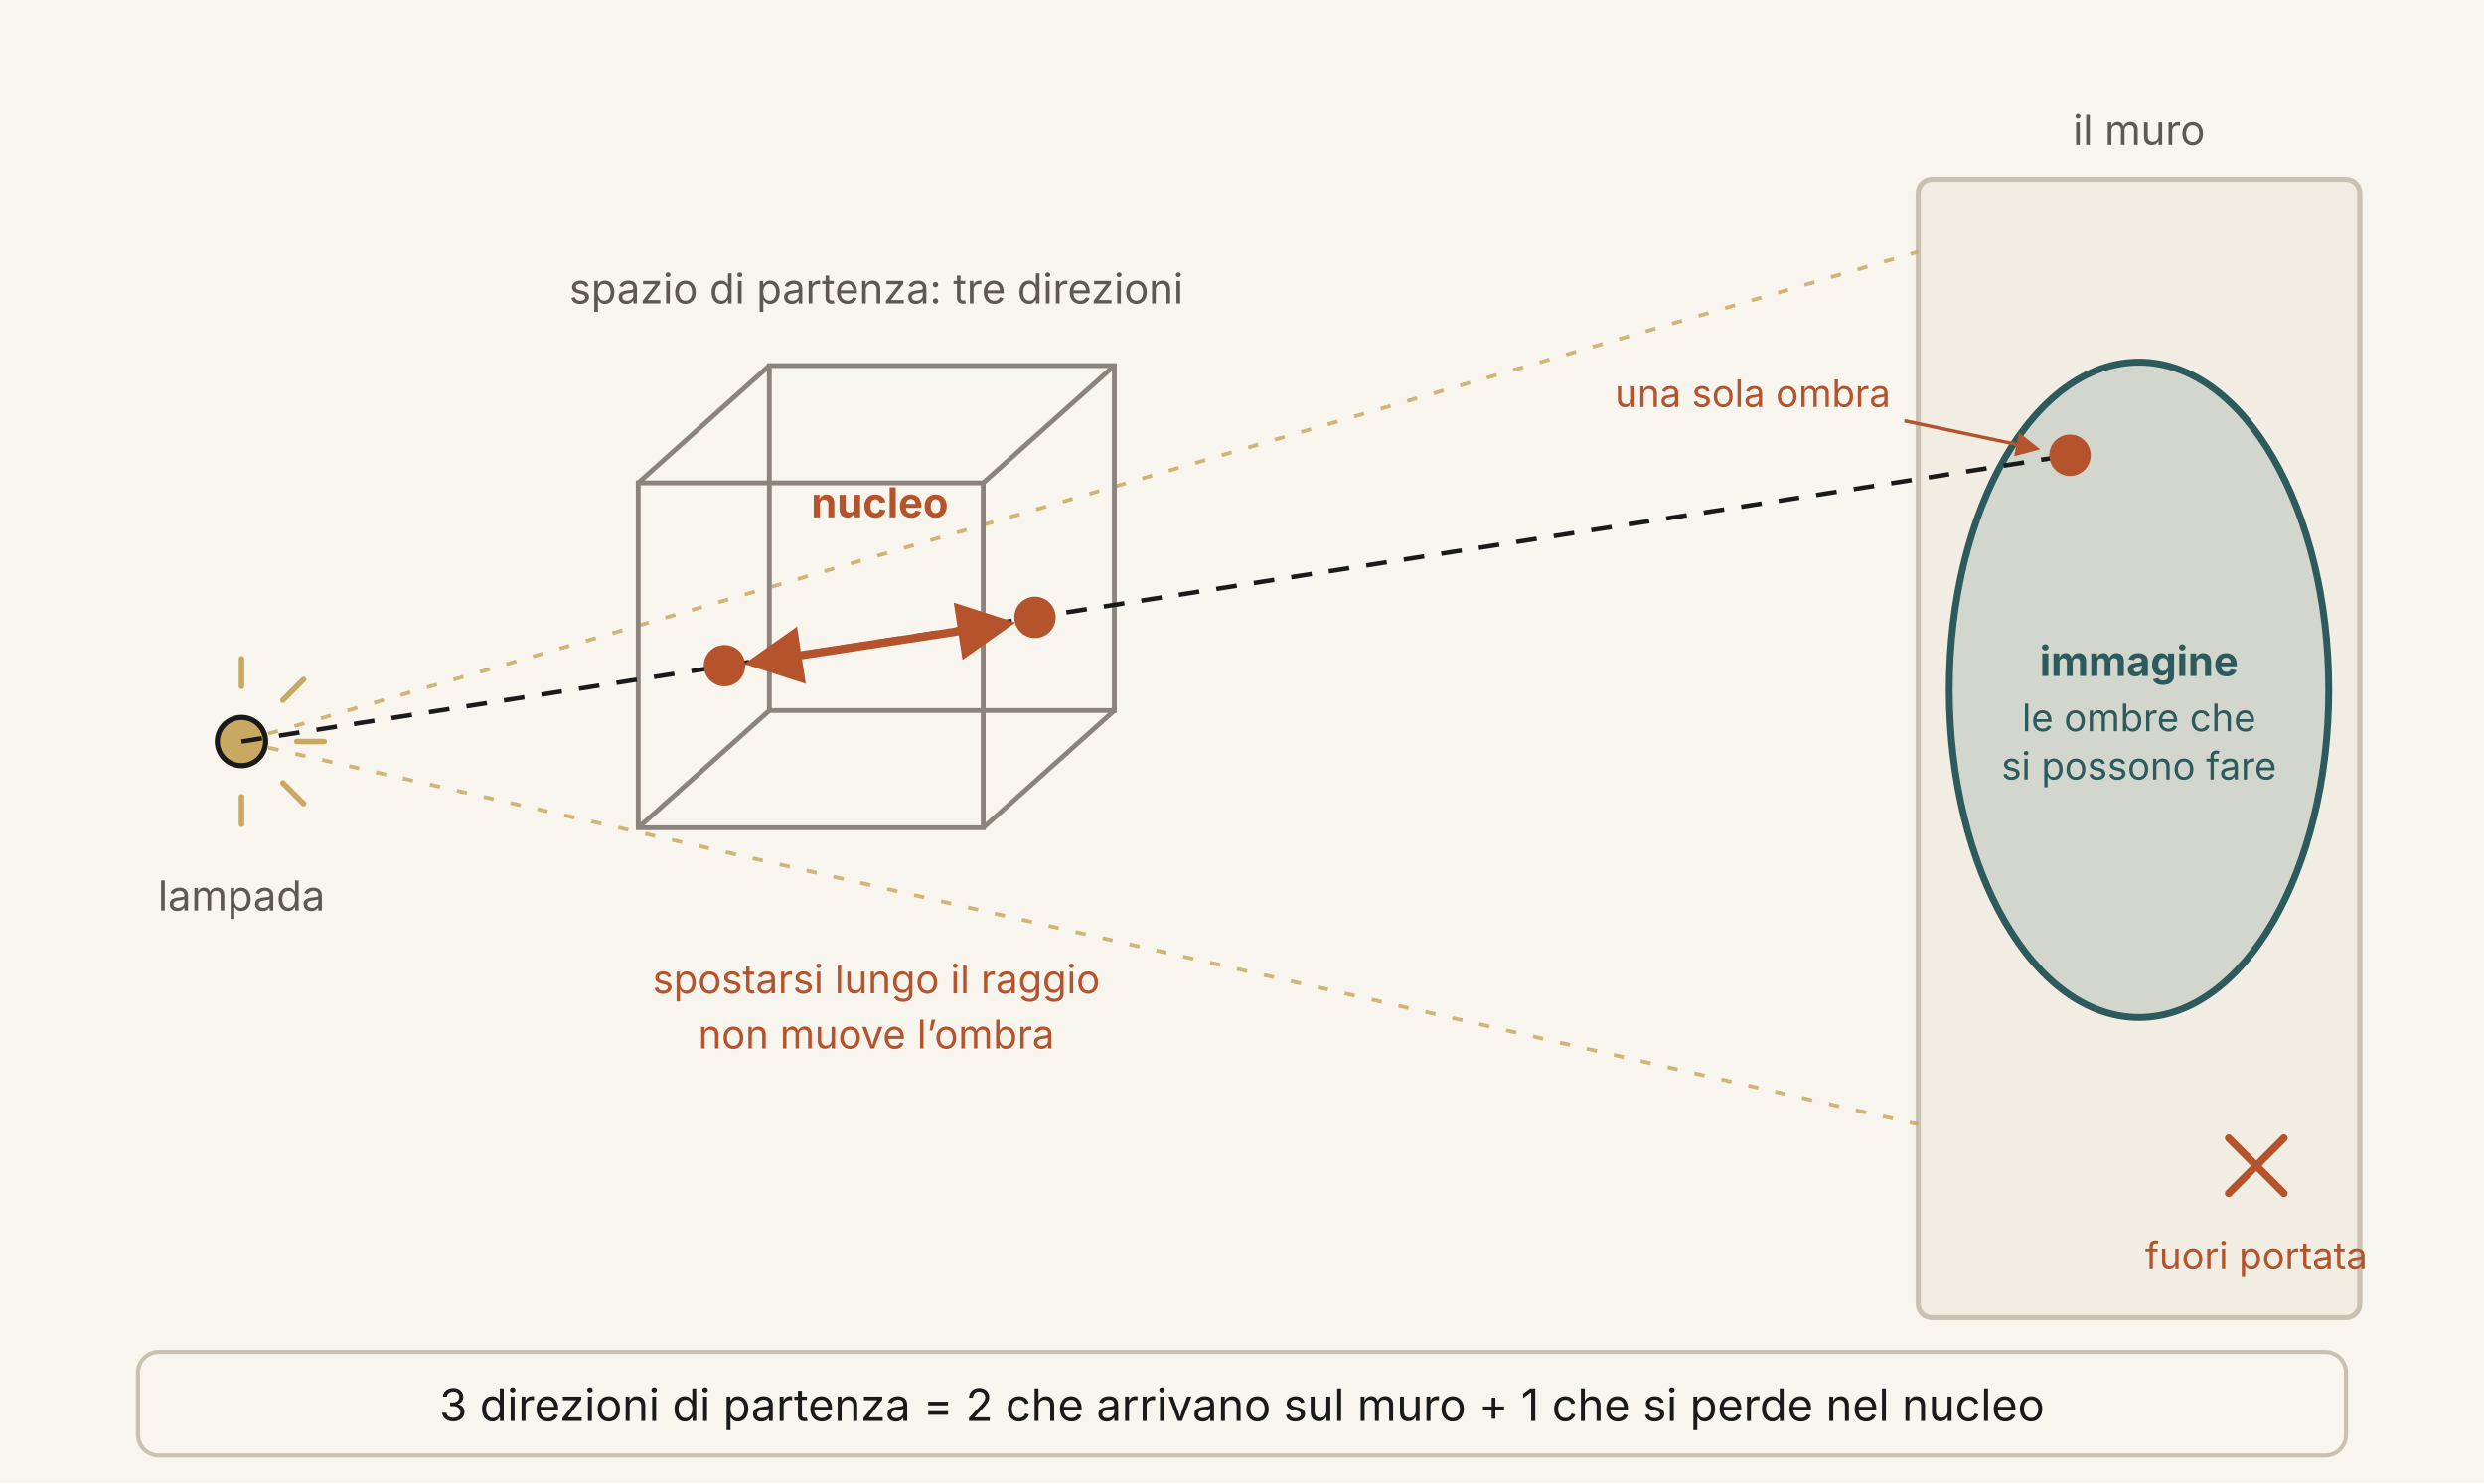
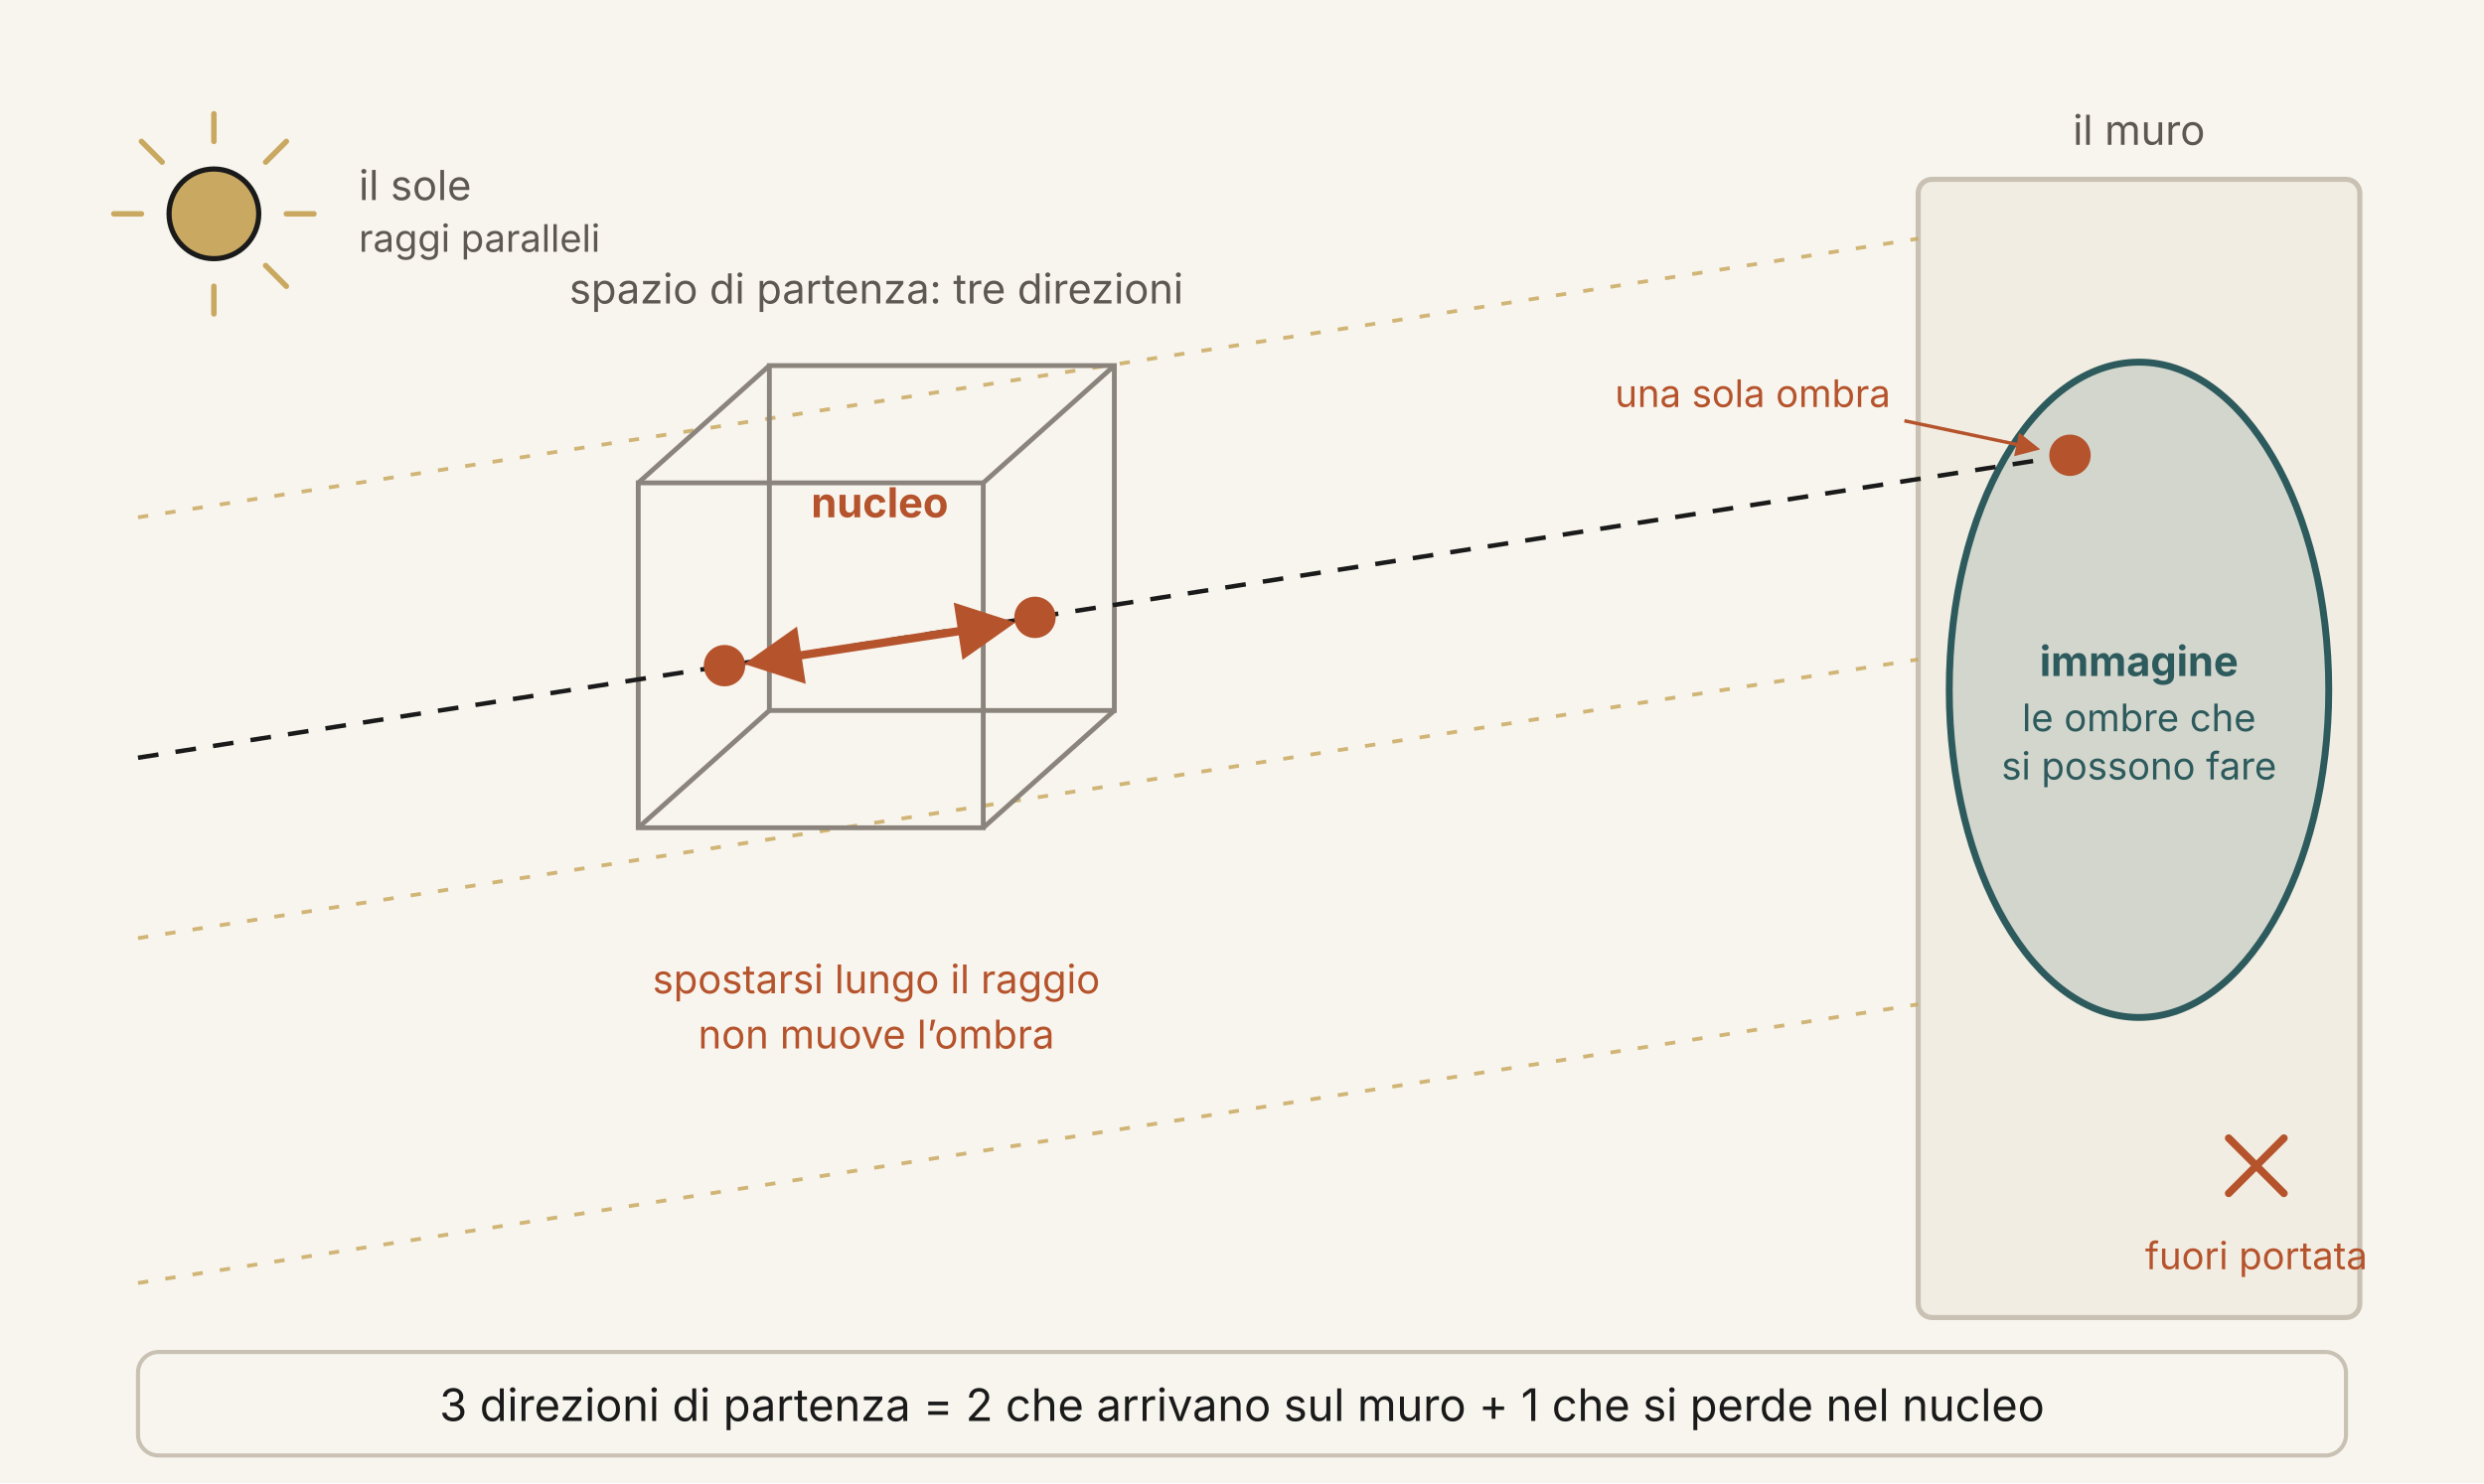
- <svg xmlns="http://www.w3.org/2000/svg" viewBox="0 0 720 430" width="100%" role="img" aria-label="Una lampada a sinistra proietta un oggetto tridimensionale su un muro a destra. Due punti diversi, allineati sullo stesso raggio di luce, cadono nello stesso punto del muro: quella direzione e' il nucleo. Sul muro una regione ovale e' raggiungibile e si chiama immagine, mentre il resto del muro resta fuori portata.">
+ <svg xmlns="http://www.w3.org/2000/svg" viewBox="0 0 720 430" width="100%" role="img" aria-label="Il sole, in alto a sinistra, manda raggi paralleli che proiettano un oggetto tridimensionale su un muro a destra. Due punti diversi, allineati sullo stesso raggio di luce, cadono nello stesso punto del muro: quella direzione e' il nucleo. Sul muro una regione ovale e' raggiungibile e si chiama immagine, mentre il resto del muro resta fuori portata.">
  <rect x="0" y="0" width="720" height="430" fill="#F8F5EE" />
  <defs>
    <marker id="inFrec" viewBox="0 0 10 10" refX="8" refY="5" markerWidth="7" markerHeight="7" orient="auto-start-reverse">
      <path d="M0,0 L10,5 L0,10 z" fill="#B5532C" />
    </marker>
    <marker id="inFrecK" viewBox="0 0 10 10" refX="8" refY="5" markerWidth="6" markerHeight="6" orient="auto-start-reverse">
      <path d="M0,0 L10,5 L0,10 z" fill="#5E5852" />
    </marker>
  </defs>
  <rect x="556" y="52" width="128" height="330" fill="#F2EDE2" stroke="#C9C2B4" stroke-width="1.5" rx="4" />
  <text x="620" y="42" font-family="Inter, system-ui, sans-serif" font-size="12" fill="#5E5852" text-anchor="middle">il muro</text>
  <ellipse cx="620" cy="200" rx="55" ry="95" fill="#2D5A5C" fill-opacity="0.16" stroke="#2D5A5C" stroke-width="2" />
  <text x="620" y="196" font-family="Inter, system-ui, sans-serif" font-size="12" font-weight="bold" fill="#2D5A5C" text-anchor="middle">immagine</text>
  <text x="620" y="212" font-family="Inter, system-ui, sans-serif" font-size="11" fill="#2D5A5C" text-anchor="middle">le ombre che</text>
  <text x="620" y="226" font-family="Inter, system-ui, sans-serif" font-size="11" fill="#2D5A5C" text-anchor="middle">si possono fare</text>
  <g stroke="#B5532C" stroke-width="2.2" stroke-linecap="round">
    <line x1="646" y1="330" x2="662" y2="346" />
    <line x1="662" y1="330" x2="646" y2="346" />
  </g>
  <text x="654" y="368" font-family="Inter, system-ui, sans-serif" font-size="11" fill="#B5532C" text-anchor="middle">fuori portata</text>
-   <circle cx="70" cy="215" r="7" fill="#C9A961" stroke="#1A1A1A" stroke-width="1.5" />
+   <circle cx="62" cy="62" r="13" fill="#C9A961" stroke="#1A1A1A" stroke-width="1.5" />
  <g stroke="#C9A961" stroke-width="1.6" stroke-linecap="round">
-     <line x1="70" y1="199" x2="70" y2="191" />
-     <line x1="82" y1="203" x2="88" y2="197" />
-     <line x1="86" y1="215" x2="94" y2="215" />
-     <line x1="82" y1="227" x2="88" y2="233" />
-     <line x1="70" y1="231" x2="70" y2="239" />
+     <line x1="62" y1="41" x2="62" y2="33" />
+     <line x1="77" y1="47" x2="83" y2="41" />
+     <line x1="83" y1="62" x2="91" y2="62" />
+     <line x1="77" y1="77" x2="83" y2="83" />
+     <line x1="62" y1="83" x2="62" y2="91" />
+     <line x1="47" y1="47" x2="41" y2="41" />
+     <line x1="41" y1="62" x2="33" y2="62" />
  </g>
-   <text x="70" y="264" font-family="Inter, system-ui, sans-serif" font-size="12" fill="#5E5852" text-anchor="middle">lampada</text>
+   <text x="104" y="58" font-family="Inter, system-ui, sans-serif" font-size="12" fill="#5E5852">il sole</text>
+   <text x="104" y="73" font-family="Inter, system-ui, sans-serif" font-size="11" fill="#5E5852">raggi paralleli</text>
  <g stroke="#C9A961" stroke-width="1.1" stroke-dasharray="3 5" opacity="0.85">
-     <line x1="70" y1="215" x2="556" y2="73" />
-     <line x1="70" y1="215" x2="556" y2="326" />
+     <line x1="40" y1="150" x2="556" y2="69.2" />
+     <line x1="40" y1="272" x2="556" y2="191.2" />
+     <line x1="40" y1="372" x2="556" y2="291.2" />
  </g>
  <g stroke="#8B847C" stroke-width="1.4" fill="none">
    <rect x="185" y="140" width="100" height="100" />
    <rect x="223" y="106" width="100" height="100" />
    <line x1="185" y1="140" x2="223" y2="106" />
    <line x1="285" y1="140" x2="323" y2="106" />
    <line x1="185" y1="240" x2="223" y2="206" />
    <line x1="285" y1="240" x2="323" y2="206" />
  </g>
  <text x="254" y="88" font-family="Inter, system-ui, sans-serif" font-size="12" fill="#5E5852" text-anchor="middle">spazio di partenza: tre direzioni</text>
-   <line x1="70" y1="215" x2="600" y2="132" stroke="#1A1A1A" stroke-width="1.3" stroke-dasharray="6 5" />
+   <line x1="40" y1="219.7" x2="600" y2="132" stroke="#1A1A1A" stroke-width="1.3" stroke-dasharray="6 5" />
  <circle cx="210" cy="193" r="6" fill="#B5532C" />
  <circle cx="300" cy="179" r="6" fill="#B5532C" />
  <line x1="219" y1="192" x2="291" y2="181" stroke="#B5532C" stroke-width="2.4" marker-end="url(#inFrec)" marker-start="url(#inFrec)" />
  <text x="255" y="150" font-family="Inter, system-ui, sans-serif" font-size="12" font-weight="bold" fill="#B5532C" text-anchor="middle">nucleo</text>
  <text x="254" y="288" font-family="Inter, system-ui, sans-serif" font-size="11.5" fill="#B5532C" text-anchor="middle">spostarsi lungo il raggio</text>
  <text x="254" y="304" font-family="Inter, system-ui, sans-serif" font-size="11.5" fill="#B5532C" text-anchor="middle">non muove l’ombra</text>
  <circle cx="600" cy="132" r="6" fill="#B5532C" />
  <text x="548" y="118" font-family="Inter, system-ui, sans-serif" font-size="11" fill="#B5532C" text-anchor="end">una sola ombra</text>
  <line x1="552" y1="122" x2="590" y2="130" stroke="#B5532C" stroke-width="1" marker-end="url(#inFrec)" />
  <rect x="40" y="392" width="640" height="30" fill="none" stroke="#C9C2B4" stroke-width="1.2" rx="6" />
  <text x="360" y="412" font-family="Inter, system-ui, sans-serif" font-size="13" fill="#1A1A1A" text-anchor="middle">3 direzioni di partenza  =  2 che arrivano sul muro  +  1 che si perde nel nucleo</text>
</svg>
